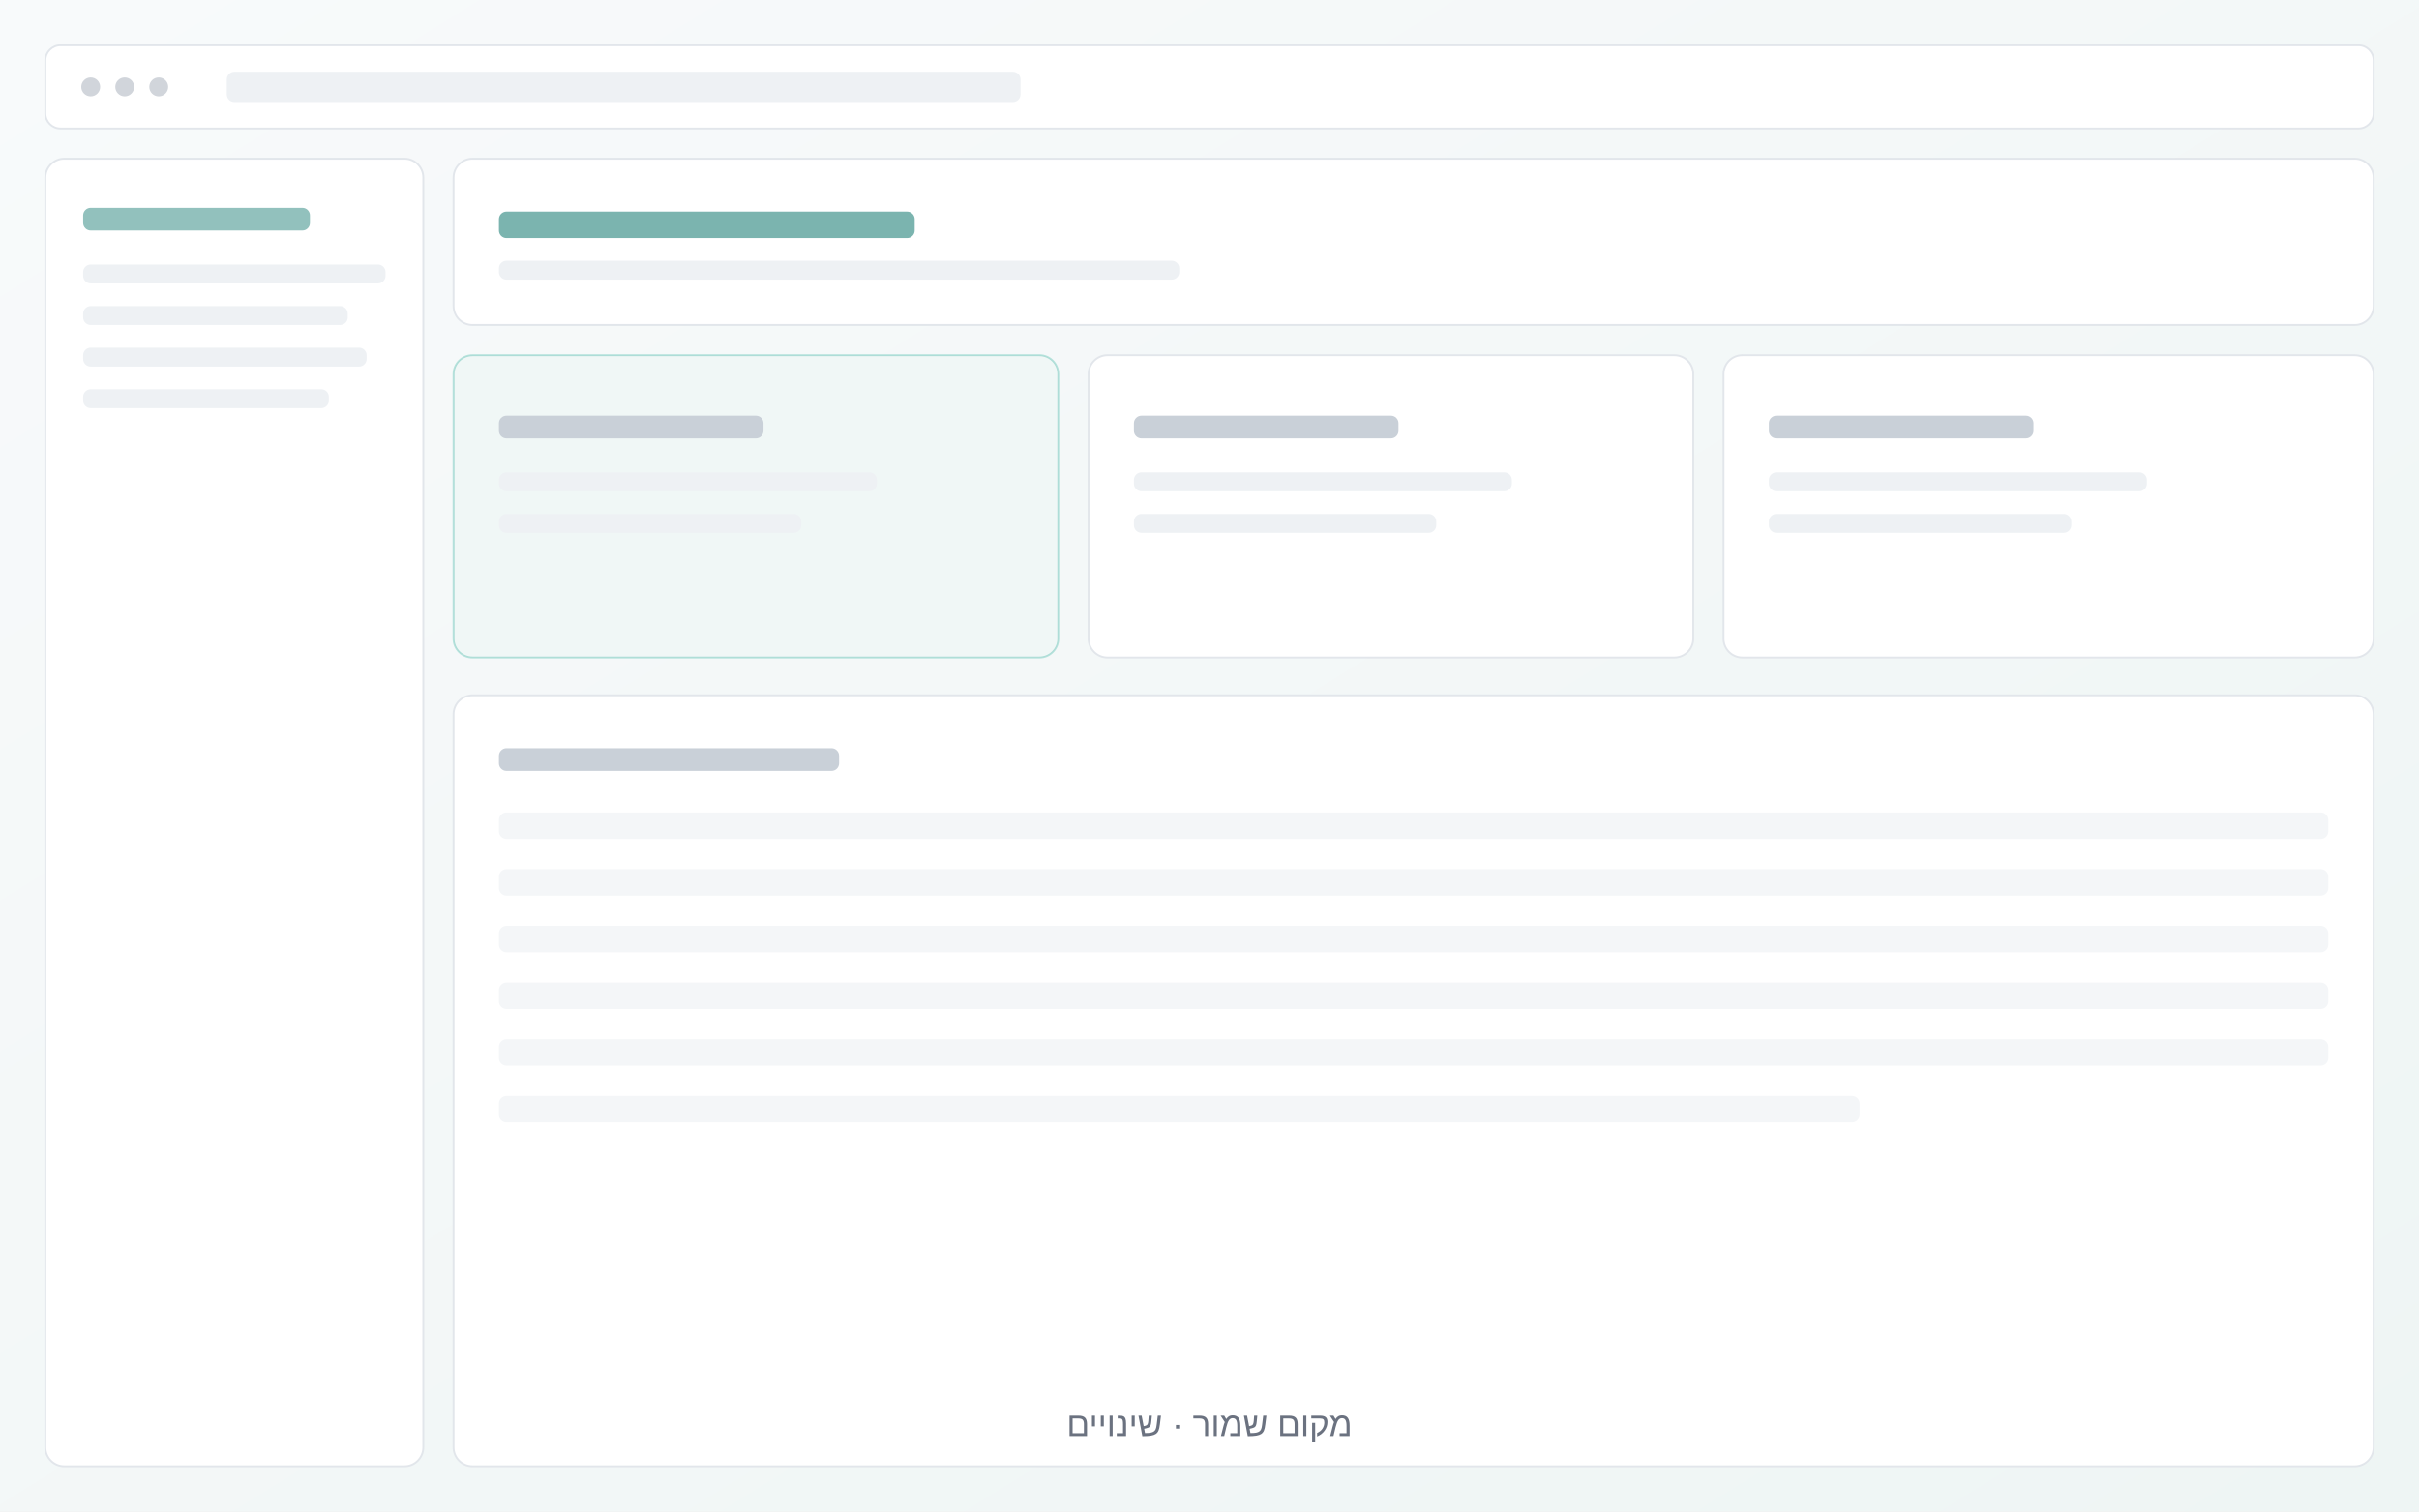
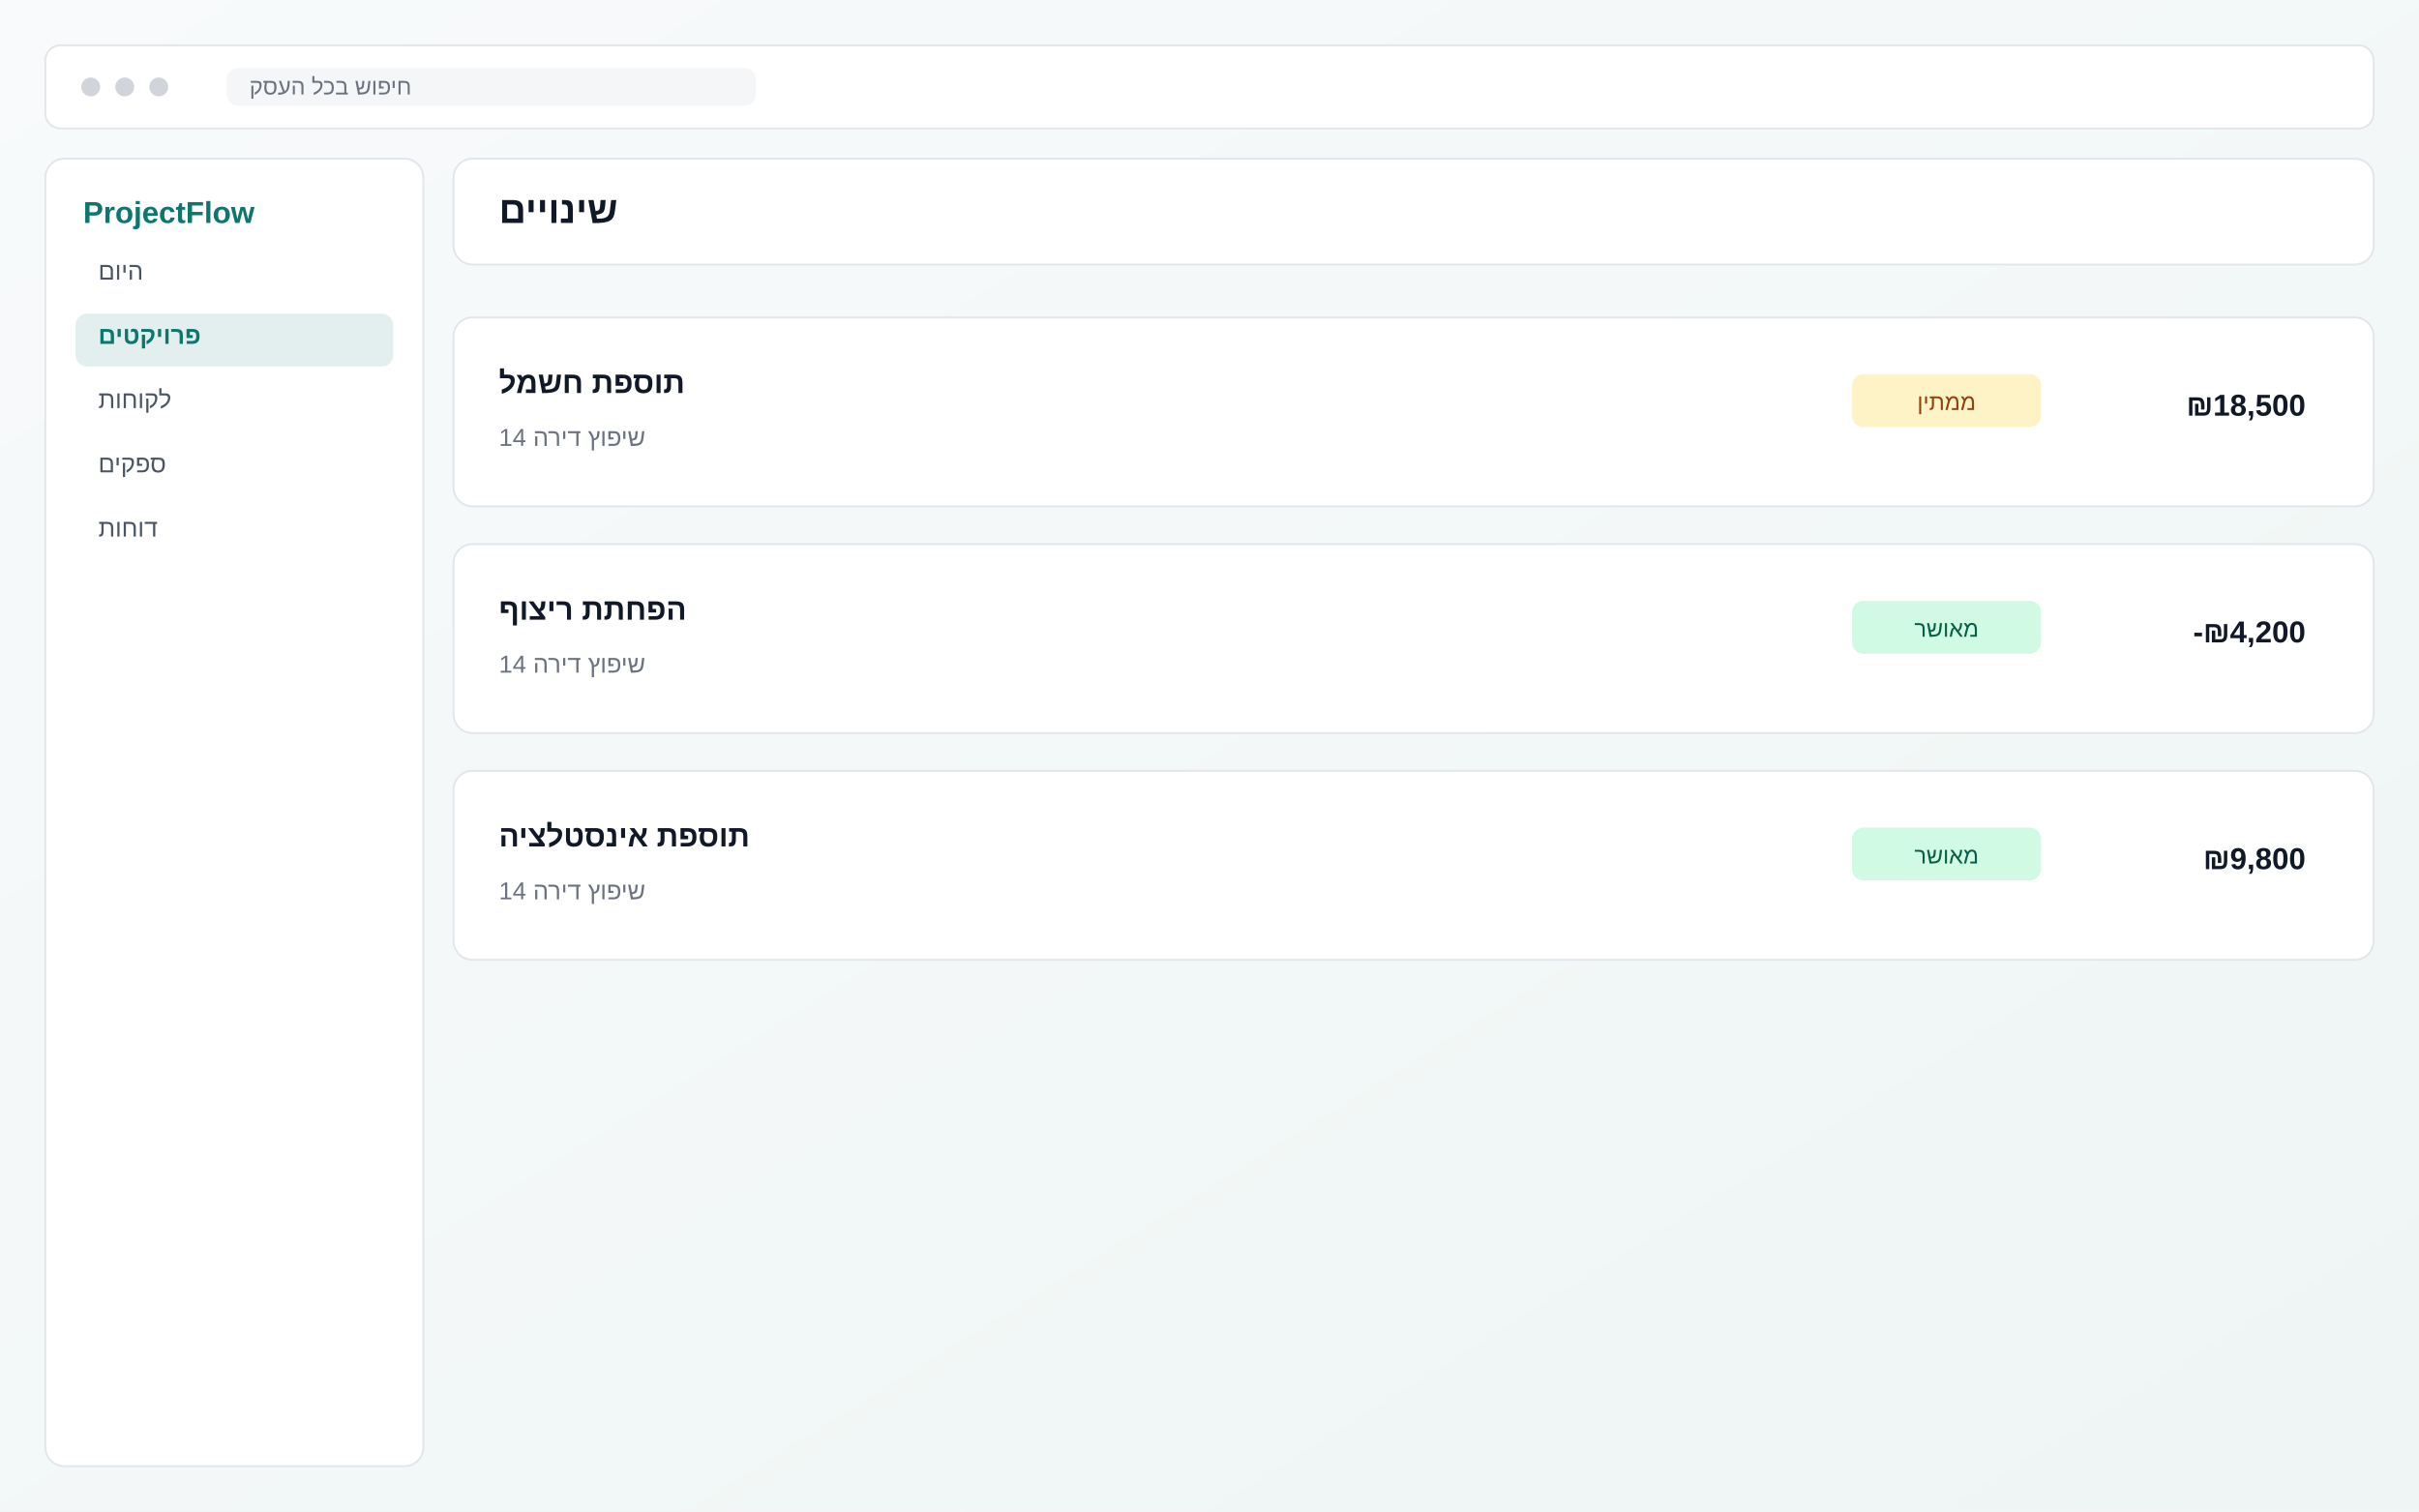
- <svg xmlns="http://www.w3.org/2000/svg" width="1280" height="800" viewBox="0 0 1280 800" role="img" aria-label="מקום שמור לצילום מסך: שינויים">
+ <svg xmlns="http://www.w3.org/2000/svg" width="1280" height="800" viewBox="0 0 1280 800" role="img" aria-label="שינויים ב-ProjectFlow">
  <defs>
    <linearGradient id="bg" x1="0" y1="0" x2="1" y2="1">
      <stop offset="0%" stop-color="#F8FAFB" />
      <stop offset="100%" stop-color="#EEF5F4" />
    </linearGradient>
  </defs>
  <rect width="1280" height="800" fill="url(#bg)" />
  <rect x="24" y="24" width="1232" height="44" rx="8" fill="#fff" stroke="#E2E6EB" />
  <circle cx="48" cy="46" r="5" fill="#D1D5DB" />
  <circle cx="66" cy="46" r="5" fill="#D1D5DB" />
  <circle cx="84" cy="46" r="5" fill="#D1D5DB" />
-   <rect x="120" y="38" width="420" height="16" rx="4" fill="#EEF1F4" />
+   <rect x="120" y="36" width="280" height="20" rx="6" fill="#F4F6F8" />
+   <text x="132" y="50" fill="#6B7280" font-family="Assistant, Arial, sans-serif" font-size="12">חיפוש בכל העסק</text>
  <rect x="24" y="84" width="200" height="692" rx="10" fill="#fff" stroke="#E2E6EB" />
-   <rect x="44" y="110" width="120" height="12" rx="4" fill="#0F766E" fill-opacity="0.45" />
-   <rect x="44" y="140" width="160" height="10" rx="4" fill="#EEF1F4" />
-   <rect x="44" y="162" width="140" height="10" rx="4" fill="#EEF1F4" />
-   <rect x="44" y="184" width="150" height="10" rx="4" fill="#EEF1F4" />
-   <rect x="44" y="206" width="130" height="10" rx="4" fill="#EEF1F4" />
-   <rect x="240" y="84" width="1016" height="88" rx="10" fill="#fff" stroke="#E2E6EB" />
-   <rect x="264" y="112" width="220" height="14" rx="4" fill="#0F766E" fill-opacity="0.55" />
-   <rect x="264" y="138" width="360" height="10" rx="4" fill="#EEF1F4" />
-   <rect x="240" y="188" width="320" height="160" rx="10" fill="#fff" stroke="#B6E2DC" />
-   <rect x="240" y="188" width="320" height="160" rx="10" fill="#0F766E" fill-opacity="0.06" />
-   <rect x="264" y="220" width="140" height="12" rx="4" fill="#C9D0D8" />
-   <rect x="264" y="250" width="200" height="10" rx="4" fill="#EEF1F4" />
-   <rect x="264" y="272" width="160" height="10" rx="4" fill="#EEF1F4" />
-   <rect x="576" y="188" width="320" height="160" rx="10" fill="#fff" stroke="#E2E6EB" />
-   <rect x="600" y="220" width="140" height="12" rx="4" fill="#C9D0D8" />
-   <rect x="600" y="250" width="200" height="10" rx="4" fill="#EEF1F4" />
-   <rect x="600" y="272" width="160" height="10" rx="4" fill="#EEF1F4" />
-   <rect x="912" y="188" width="344" height="160" rx="10" fill="#fff" stroke="#E2E6EB" />
-   <rect x="936" y="220" width="140" height="12" rx="4" fill="#C9D0D8" />
-   <rect x="936" y="250" width="200" height="10" rx="4" fill="#EEF1F4" />
-   <rect x="936" y="272" width="160" height="10" rx="4" fill="#EEF1F4" />
-   <rect x="240" y="368" width="1016" height="408" rx="10" fill="#fff" stroke="#E2E6EB" />
-   <rect x="264" y="396" width="180" height="12" rx="4" fill="#C9D0D8" />
-   <rect x="264" y="430" width="968" height="14" rx="4" fill="#F4F6F8" />
-   <rect x="264" y="460" width="968" height="14" rx="4" fill="#F4F6F8" />
-   <rect x="264" y="490" width="968" height="14" rx="4" fill="#F4F6F8" />
-   <rect x="264" y="520" width="968" height="14" rx="4" fill="#F4F6F8" />
-   <rect x="264" y="550" width="968" height="14" rx="4" fill="#F4F6F8" />
-   <rect x="264" y="580" width="720" height="14" rx="4" fill="#F4F6F8" />
-   <text x="640" y="760" text-anchor="middle" fill="#6B7280" font-family="Assistant, Arial, sans-serif" font-size="18">מקום שמור · שינויים</text>
+   <text x="44" y="118" fill="#0F766E" font-family="Assistant, Arial, sans-serif" font-size="16" font-weight="700">ProjectFlow</text>
+   <rect x="40" y="132" width="168" height="28" rx="6" fill="#fff" fill-opacity="0" />
+   <text x="52" y="148" fill="#4B5563" font-family="Assistant, Arial, sans-serif" font-size="13" font-weight="500">היום</text>
+   <rect x="40" y="166" width="168" height="28" rx="6" fill="#0F766E" fill-opacity="0.12" />
+   <text x="52" y="182" fill="#0F766E" font-family="Assistant, Arial, sans-serif" font-size="13" font-weight="700">פרויקטים</text>
+   <rect x="40" y="200" width="168" height="28" rx="6" fill="#fff" fill-opacity="0" />
+   <text x="52" y="216" fill="#4B5563" font-family="Assistant, Arial, sans-serif" font-size="13" font-weight="500">לקוחות</text>
+   <rect x="40" y="234" width="168" height="28" rx="6" fill="#fff" fill-opacity="0" />
+   <text x="52" y="250" fill="#4B5563" font-family="Assistant, Arial, sans-serif" font-size="13" font-weight="500">ספקים</text>
+   <rect x="40" y="268" width="168" height="28" rx="6" fill="#fff" fill-opacity="0" />
+   <text x="52" y="284" fill="#4B5563" font-family="Assistant, Arial, sans-serif" font-size="13" font-weight="500">דוחות</text>
+   <rect x="240" y="84" width="1016" height="56" rx="10" fill="#fff" stroke="#E2E6EB" />
+   <text x="264" y="118" fill="#111827" font-family="Assistant, Arial, sans-serif" font-size="20" font-weight="700">שינויים</text>
+   <rect x="240" y="168" width="1016" height="100" rx="10" fill="#fff" stroke="#E2E6EB" />
+   <text x="264" y="208" fill="#111827" font-family="Assistant, Arial, sans-serif" font-size="16" font-weight="700">תוספת חשמל</text>
+   <text x="264" y="236" fill="#6B7280" font-family="Assistant, Arial, sans-serif" font-size="13">שיפוץ דירה 14</text>
+   <rect x="980" y="198" width="100" height="28" rx="6" fill="#FEF3C7" />
+   <text x="1030" y="217" text-anchor="middle" fill="#92400E" font-family="Assistant, Arial, sans-serif" font-size="12">ממתין</text>
+   <text x="1220" y="220" text-anchor="end" fill="#111827" font-family="Assistant, Arial, sans-serif" font-size="16" font-weight="700">₪18,500</text>
+   <rect x="240" y="288" width="1016" height="100" rx="10" fill="#fff" stroke="#E2E6EB" />
+   <text x="264" y="328" fill="#111827" font-family="Assistant, Arial, sans-serif" font-size="16" font-weight="700">הפחתת ריצוף</text>
+   <text x="264" y="356" fill="#6B7280" font-family="Assistant, Arial, sans-serif" font-size="13">שיפוץ דירה 14</text>
+   <rect x="980" y="318" width="100" height="28" rx="6" fill="#D1FAE5" />
+   <text x="1030" y="337" text-anchor="middle" fill="#065F46" font-family="Assistant, Arial, sans-serif" font-size="12">מאושר</text>
+   <text x="1220" y="340" text-anchor="end" fill="#111827" font-family="Assistant, Arial, sans-serif" font-size="16" font-weight="700">-₪4,200</text>
+   <rect x="240" y="408" width="1016" height="100" rx="10" fill="#fff" stroke="#E2E6EB" />
+   <text x="264" y="448" fill="#111827" font-family="Assistant, Arial, sans-serif" font-size="16" font-weight="700">תוספת אינסטלציה</text>
+   <text x="264" y="476" fill="#6B7280" font-family="Assistant, Arial, sans-serif" font-size="13">שיפוץ דירה 14</text>
+   <rect x="980" y="438" width="100" height="28" rx="6" fill="#D1FAE5" />
+   <text x="1030" y="457" text-anchor="middle" fill="#065F46" font-family="Assistant, Arial, sans-serif" font-size="12">מאושר</text>
+   <text x="1220" y="460" text-anchor="end" fill="#111827" font-family="Assistant, Arial, sans-serif" font-size="16" font-weight="700">₪9,800</text>
</svg>
